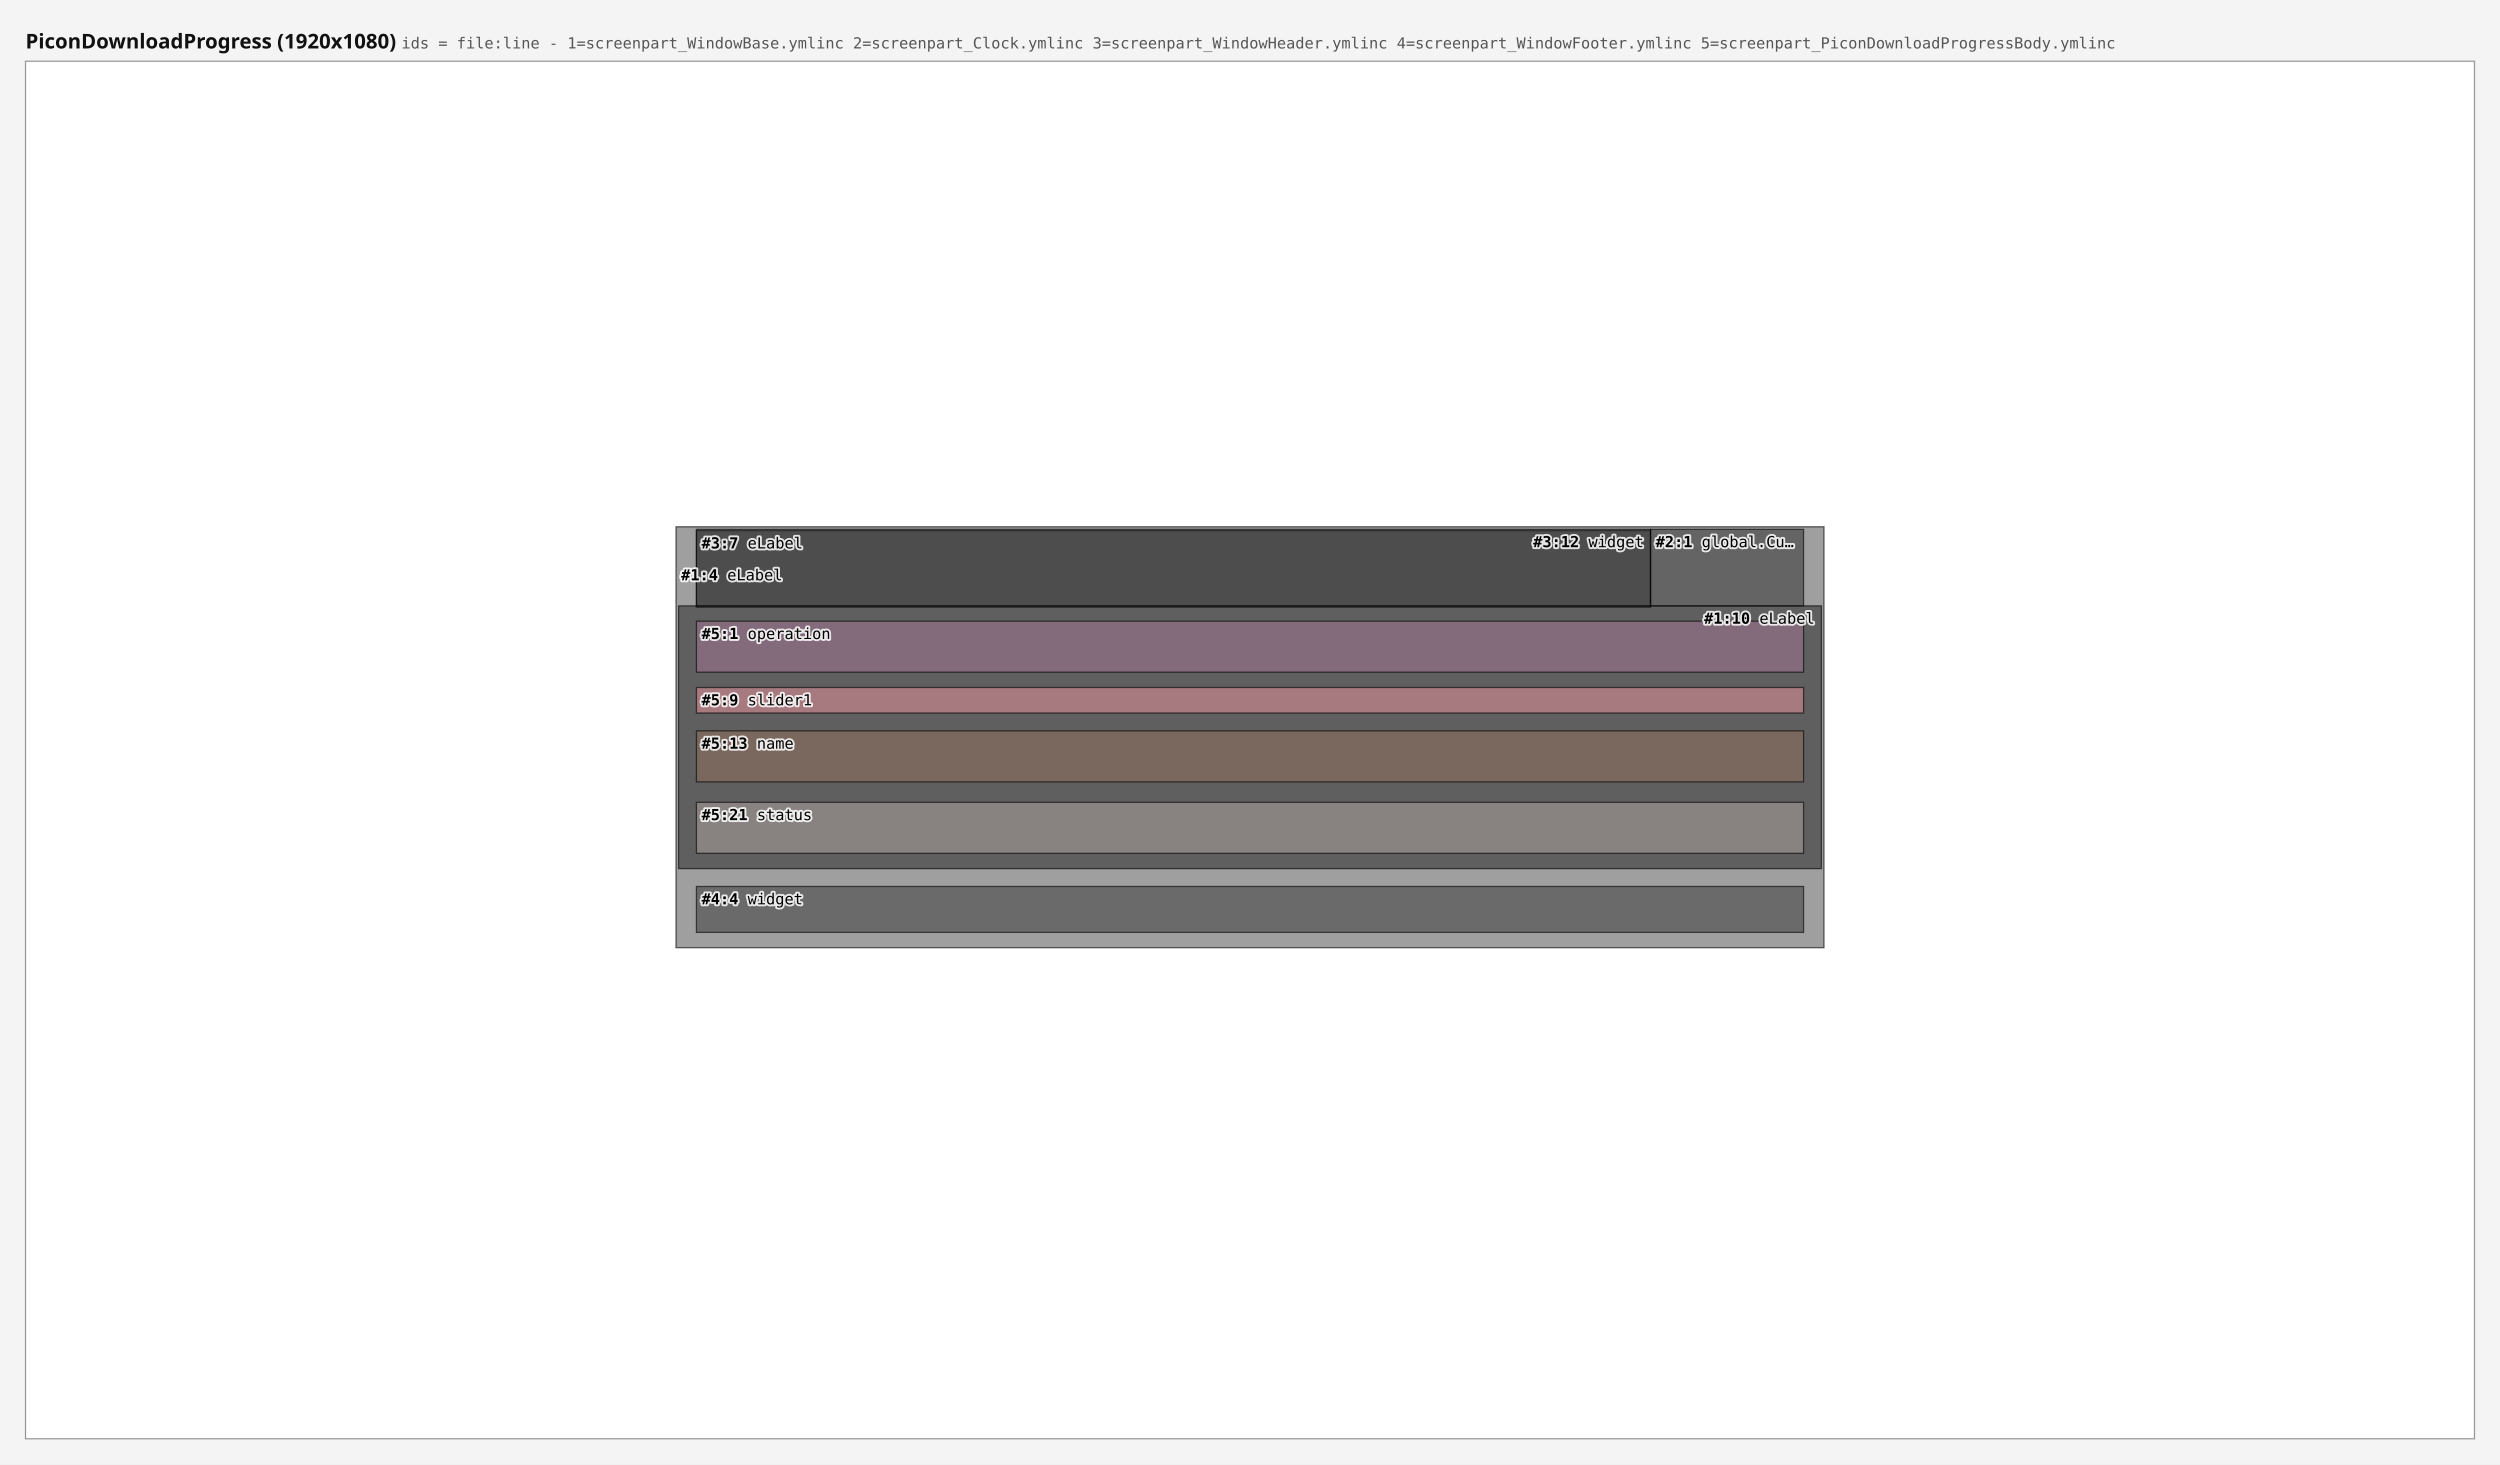
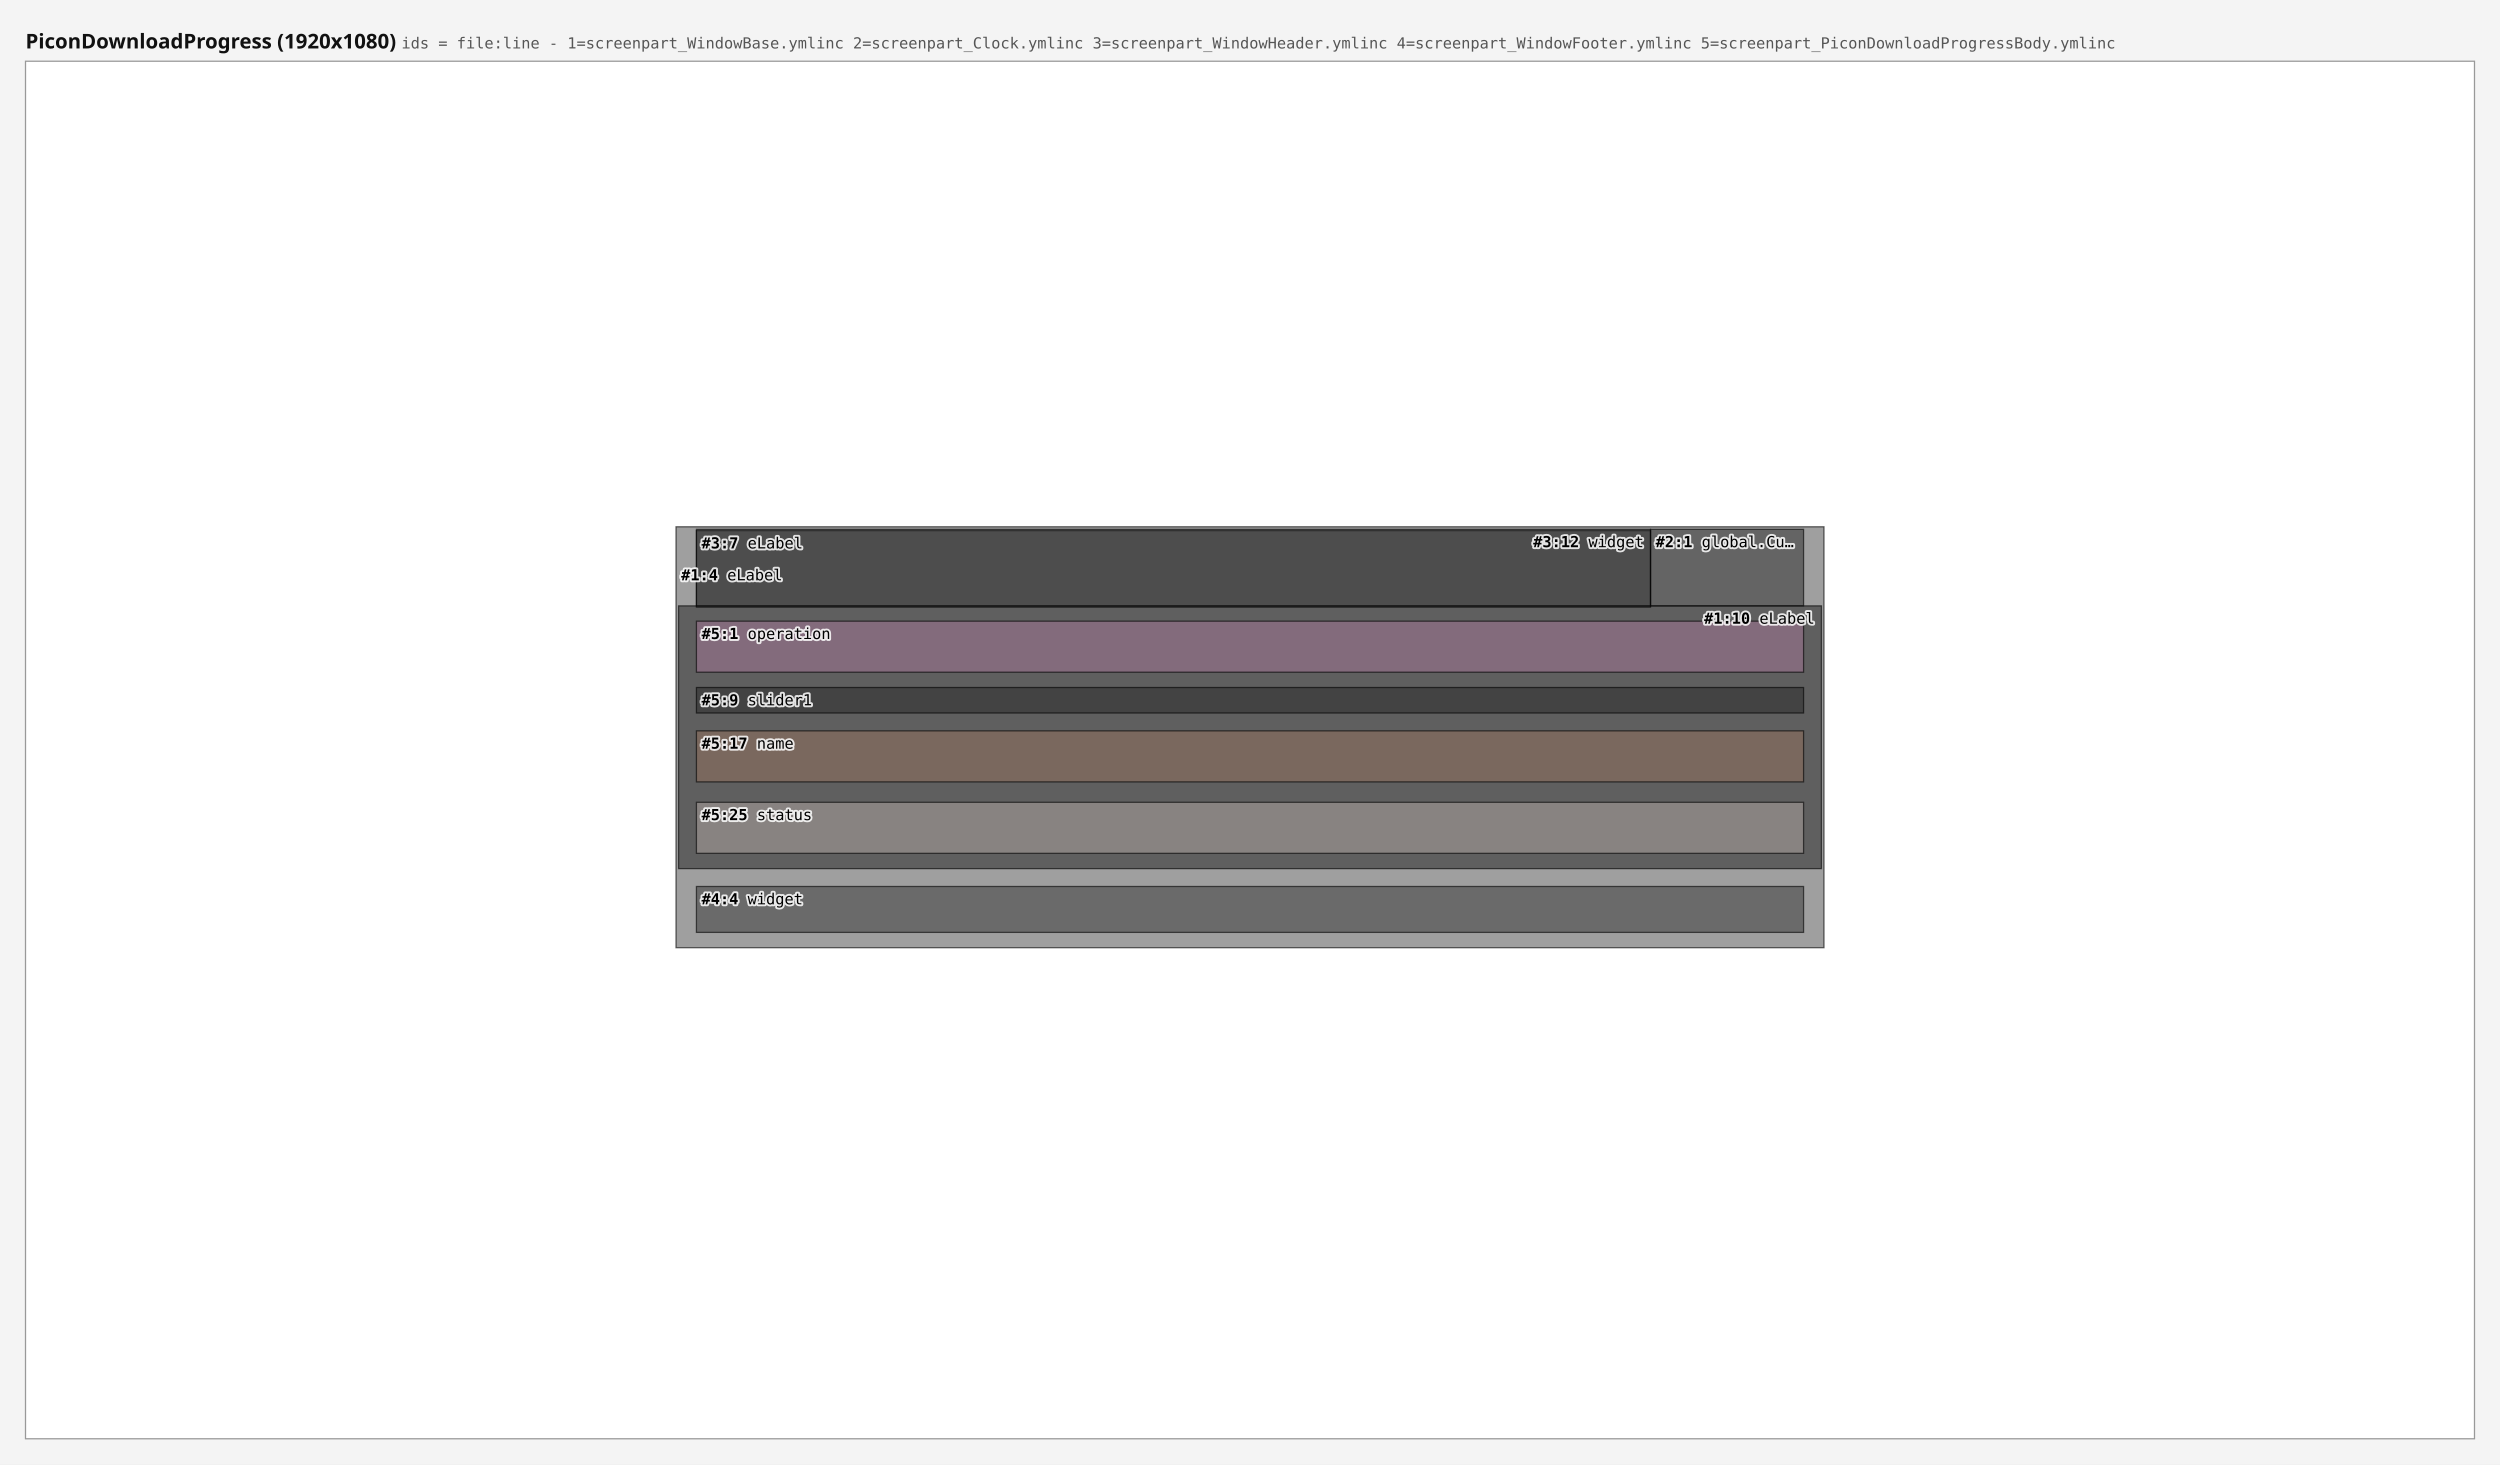
<svg xmlns="http://www.w3.org/2000/svg" width="1960" height="1148" viewBox="0 0 1960 1148">
  <rect x="0" y="0" width="1960" height="1148" fill="#f4f4f4" />
  <text x="20" y="38" font-family="sans-serif" font-size="16" font-weight="bold" fill="#111111">PiconDownloadProgress (1920x1080) <tspan font-family="monospace" font-size="12" font-weight="normal" fill="#555555">ids = file:line - 1=screenpart_WindowBase.ymlinc  2=screenpart_Clock.ymlinc  3=screenpart_WindowHeader.ymlinc  4=screenpart_WindowFooter.ymlinc  5=screenpart_PiconDownloadProgressBody.ymlinc</tspan>
  </text>
  <g data-screen="0" transform="translate(20,48)">
    <rect x="0" y="0" width="1920" height="1080" fill="#ffffff" stroke="#999999" stroke-width="1" />
    <rect data-ref="0:0" data-src="screenpart_WindowBase.ymlinc:4" x="510" y="365" width="900" height="330" fill="#2c2c2c" fill-opacity="0.45" stroke="#000000" stroke-opacity="0.6" stroke-width="1" />
    <rect data-ref="0:1" data-src="screenpart_WindowBase.ymlinc:10" x="512" y="427" width="896" height="206" fill="#121212" fill-opacity="0.45" stroke="#000000" stroke-opacity="0.6" stroke-width="1" />
    <rect data-ref="0:6" data-src="screenpart_PiconDownloadProgressBody.ymlinc:1" x="526" y="439" width="868" height="40" fill="#b07aa1" fill-opacity="0.45" stroke="#000000" stroke-opacity="0.6" stroke-width="1" />
-     <rect data-ref="0:7" data-src="screenpart_PiconDownloadProgressBody.ymlinc:9" x="526" y="491" width="868" height="20" fill="#ff9da7" fill-opacity="0.45" stroke="#000000" stroke-opacity="0.6" stroke-width="1" />
-     <rect data-ref="0:8" data-src="screenpart_PiconDownloadProgressBody.ymlinc:13" x="526" y="525" width="868" height="40" fill="#9c755f" fill-opacity="0.45" stroke="#000000" stroke-opacity="0.6" stroke-width="1" />
-     <rect data-ref="0:9" data-src="screenpart_PiconDownloadProgressBody.ymlinc:21" x="526" y="581" width="868" height="40" fill="#bab0ac" fill-opacity="0.45" stroke="#000000" stroke-opacity="0.6" stroke-width="1" />
+     <rect data-ref="0:7" data-src="screenpart_PiconDownloadProgressBody.ymlinc:9" x="526" y="491" width="868" height="20" fill="#232323" fill-opacity="0.45" stroke="#000000" stroke-opacity="0.6" stroke-width="1" />
+     <rect data-ref="0:8" data-src="screenpart_PiconDownloadProgressBody.ymlinc:17" x="526" y="525" width="868" height="40" fill="#9c755f" fill-opacity="0.45" stroke="#000000" stroke-opacity="0.6" stroke-width="1" />
+     <rect data-ref="0:9" data-src="screenpart_PiconDownloadProgressBody.ymlinc:25" x="526" y="581" width="868" height="40" fill="#bab0ac" fill-opacity="0.45" stroke="#000000" stroke-opacity="0.6" stroke-width="1" />
    <rect data-ref="0:5" data-src="screenpart_WindowFooter.ymlinc:4" x="526" y="647" width="868" height="36" fill="#2c2c2c" fill-opacity="0.45" stroke="#000000" stroke-opacity="0.6" stroke-width="1" />
    <rect data-ref="0:3" data-src="screenpart_WindowHeader.ymlinc:7" x="526" y="368" width="748" height="60" fill="#2c2c2c" fill-opacity="0.45" stroke="#000000" stroke-opacity="0.6" stroke-width="1" />
    <rect data-ref="0:2" data-src="screenpart_Clock.ymlinc:1" x="1274" y="367" width="120" height="60" fill="#1d1d1d" fill-opacity="0.45" stroke="#000000" stroke-opacity="0.6" stroke-width="1" />
    <rect data-ref="0:4" data-src="screenpart_WindowHeader.ymlinc:12" x="526" y="367" width="748" height="60" fill="#2c2c2c" fill-opacity="0.45" stroke="#000000" stroke-opacity="0.6" stroke-width="1" />
    <g pointer-events="none" font-family="monospace" font-size="12" fill="#000000" stroke="#ffffff" stroke-width="3" stroke-opacity="0.85" stroke-linejoin="round" paint-order="stroke">
      <text x="514" y="407">
        <tspan font-weight="bold">#1:4</tspan> eLabel</text>
      <text x="1316" y="441">
        <tspan font-weight="bold">#1:10</tspan> eLabel</text>
      <text x="530" y="453">
        <tspan font-weight="bold">#5:1</tspan> operation</text>
      <text x="530" y="505">
        <tspan font-weight="bold">#5:9</tspan> slider1</text>
      <text x="530" y="539">
-         <tspan font-weight="bold">#5:13</tspan> name</text>
+         <tspan font-weight="bold">#5:17</tspan> name</text>
      <text x="530" y="595">
-         <tspan font-weight="bold">#5:21</tspan> status</text>
+         <tspan font-weight="bold">#5:25</tspan> status</text>
      <text x="530" y="661">
        <tspan font-weight="bold">#4:4</tspan> widget</text>
      <text x="530" y="382">
        <tspan font-weight="bold">#3:7</tspan> eLabel</text>
      <text x="1278" y="381">
        <tspan font-weight="bold">#2:1</tspan> global.Cu…</text>
      <text x="1182" y="381">
        <tspan font-weight="bold">#3:12</tspan> widget</text>
    </g>
  </g>
</svg>
